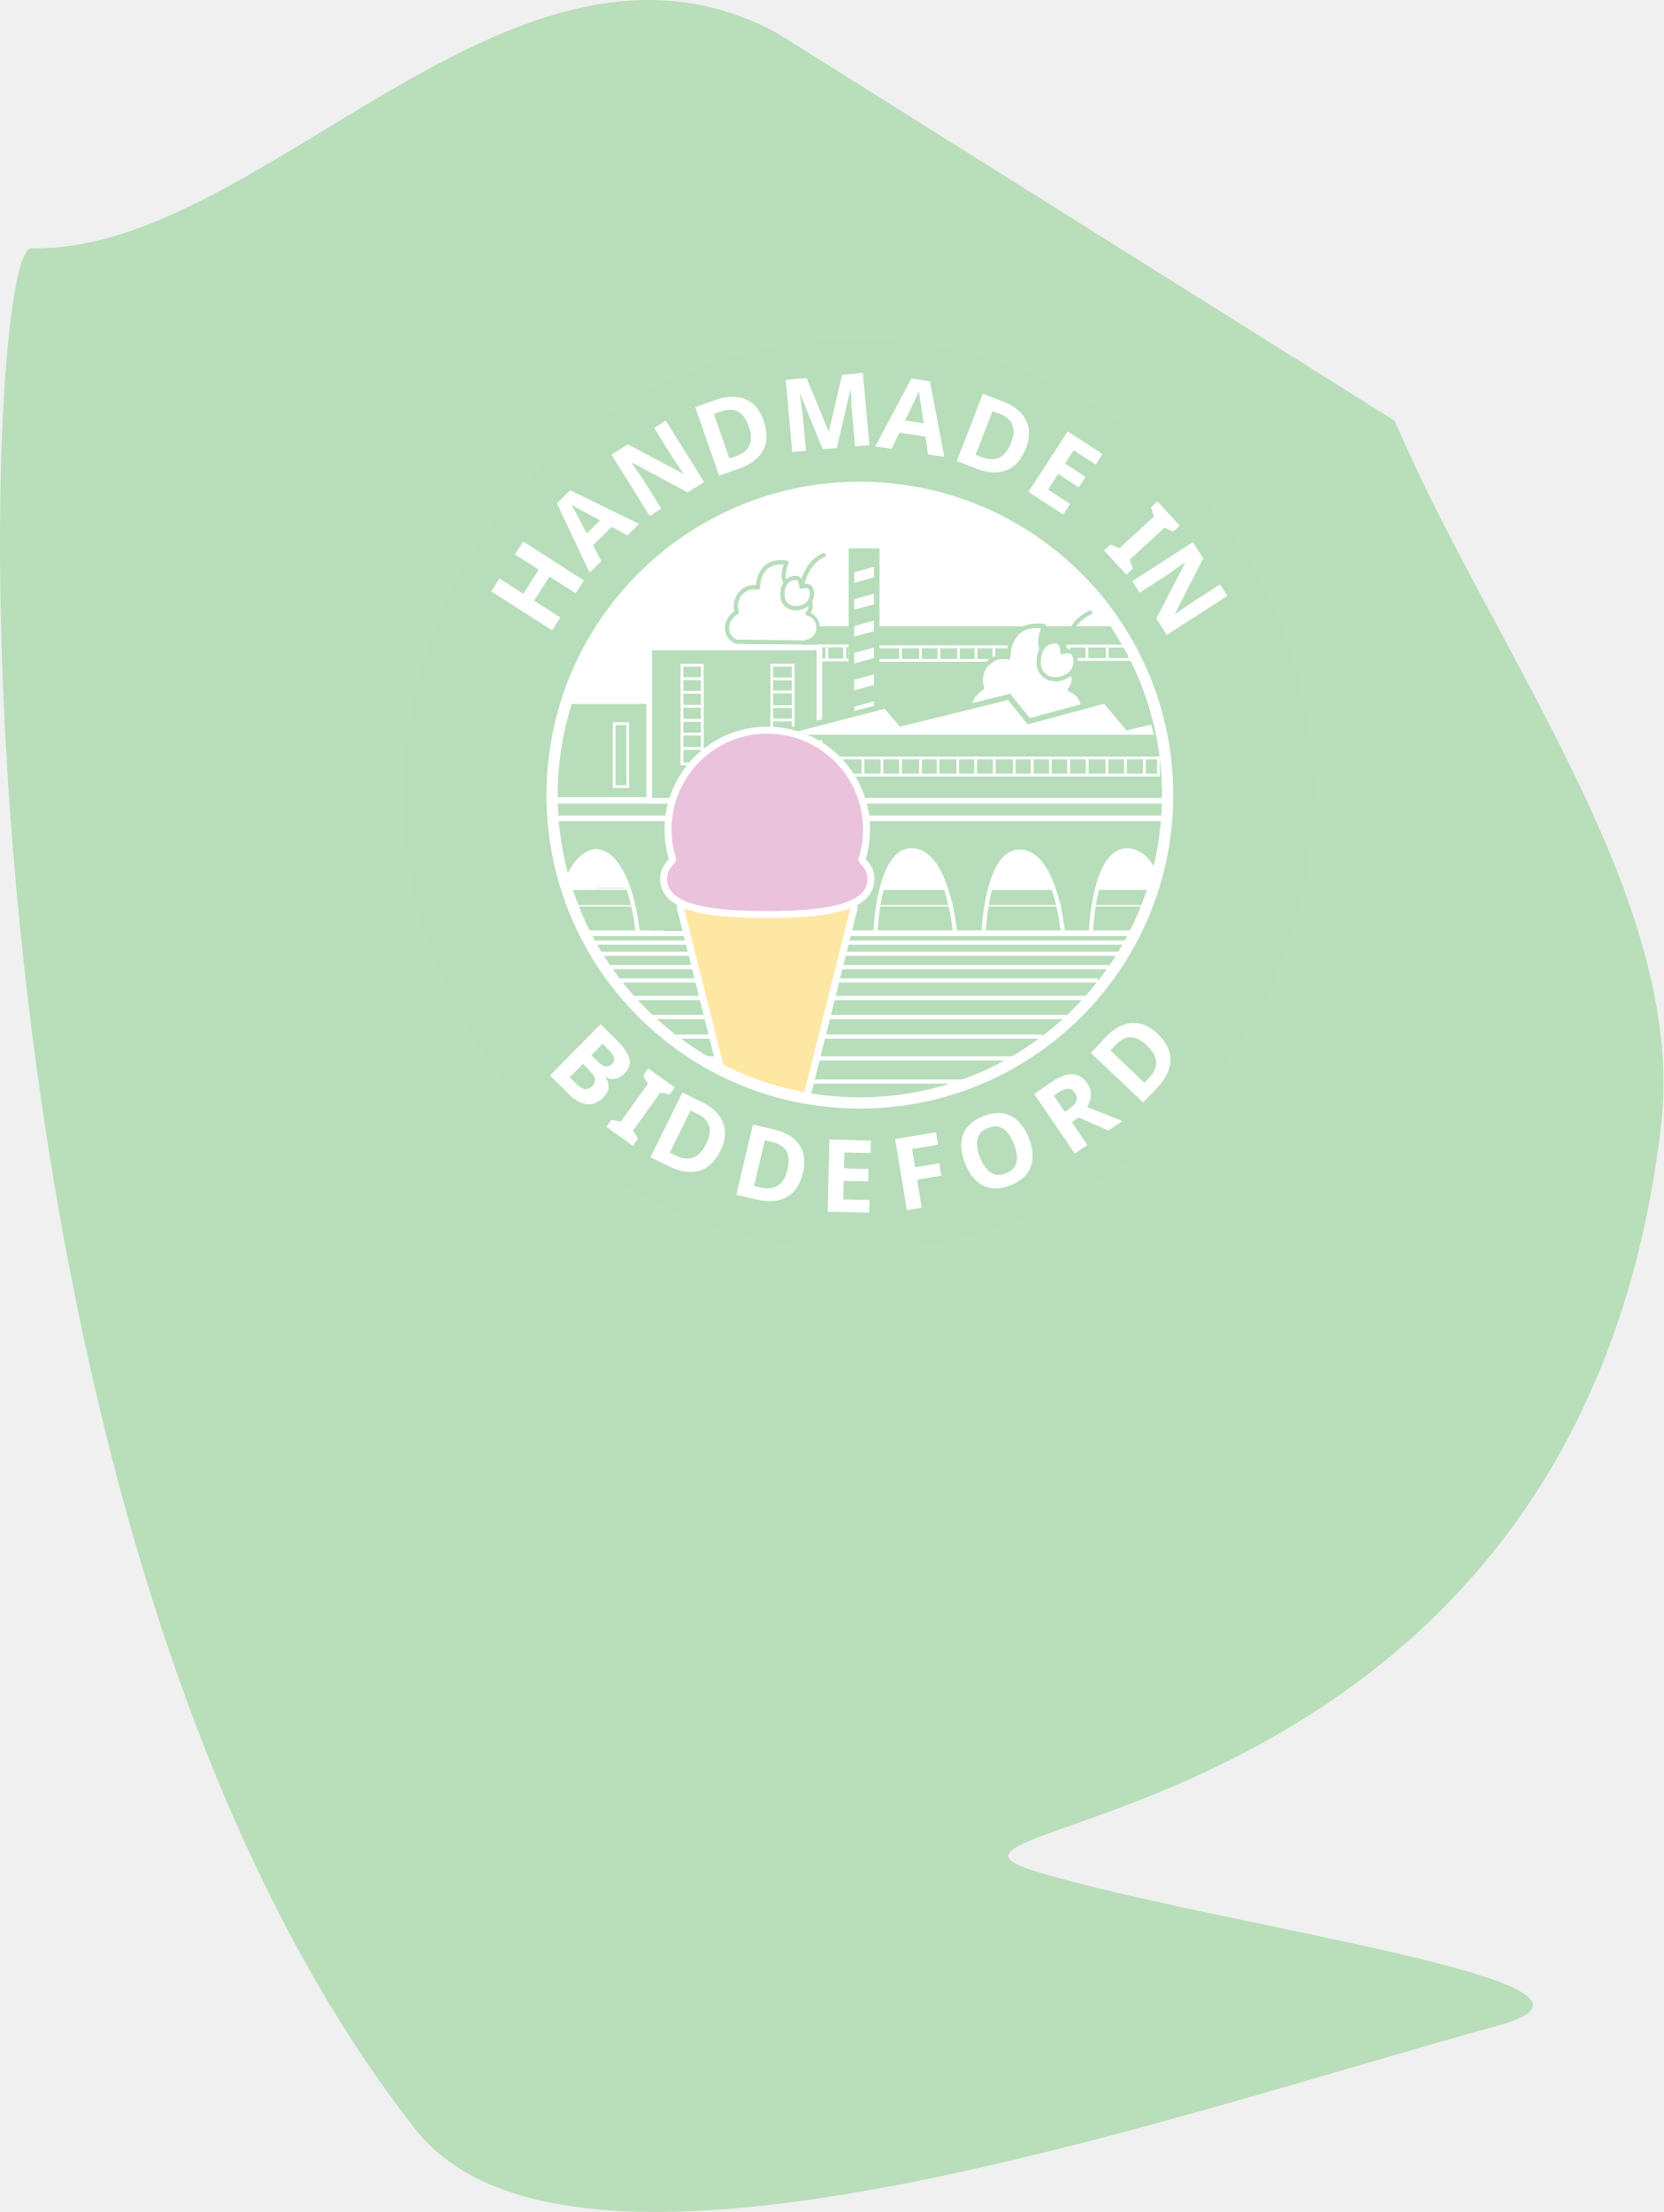
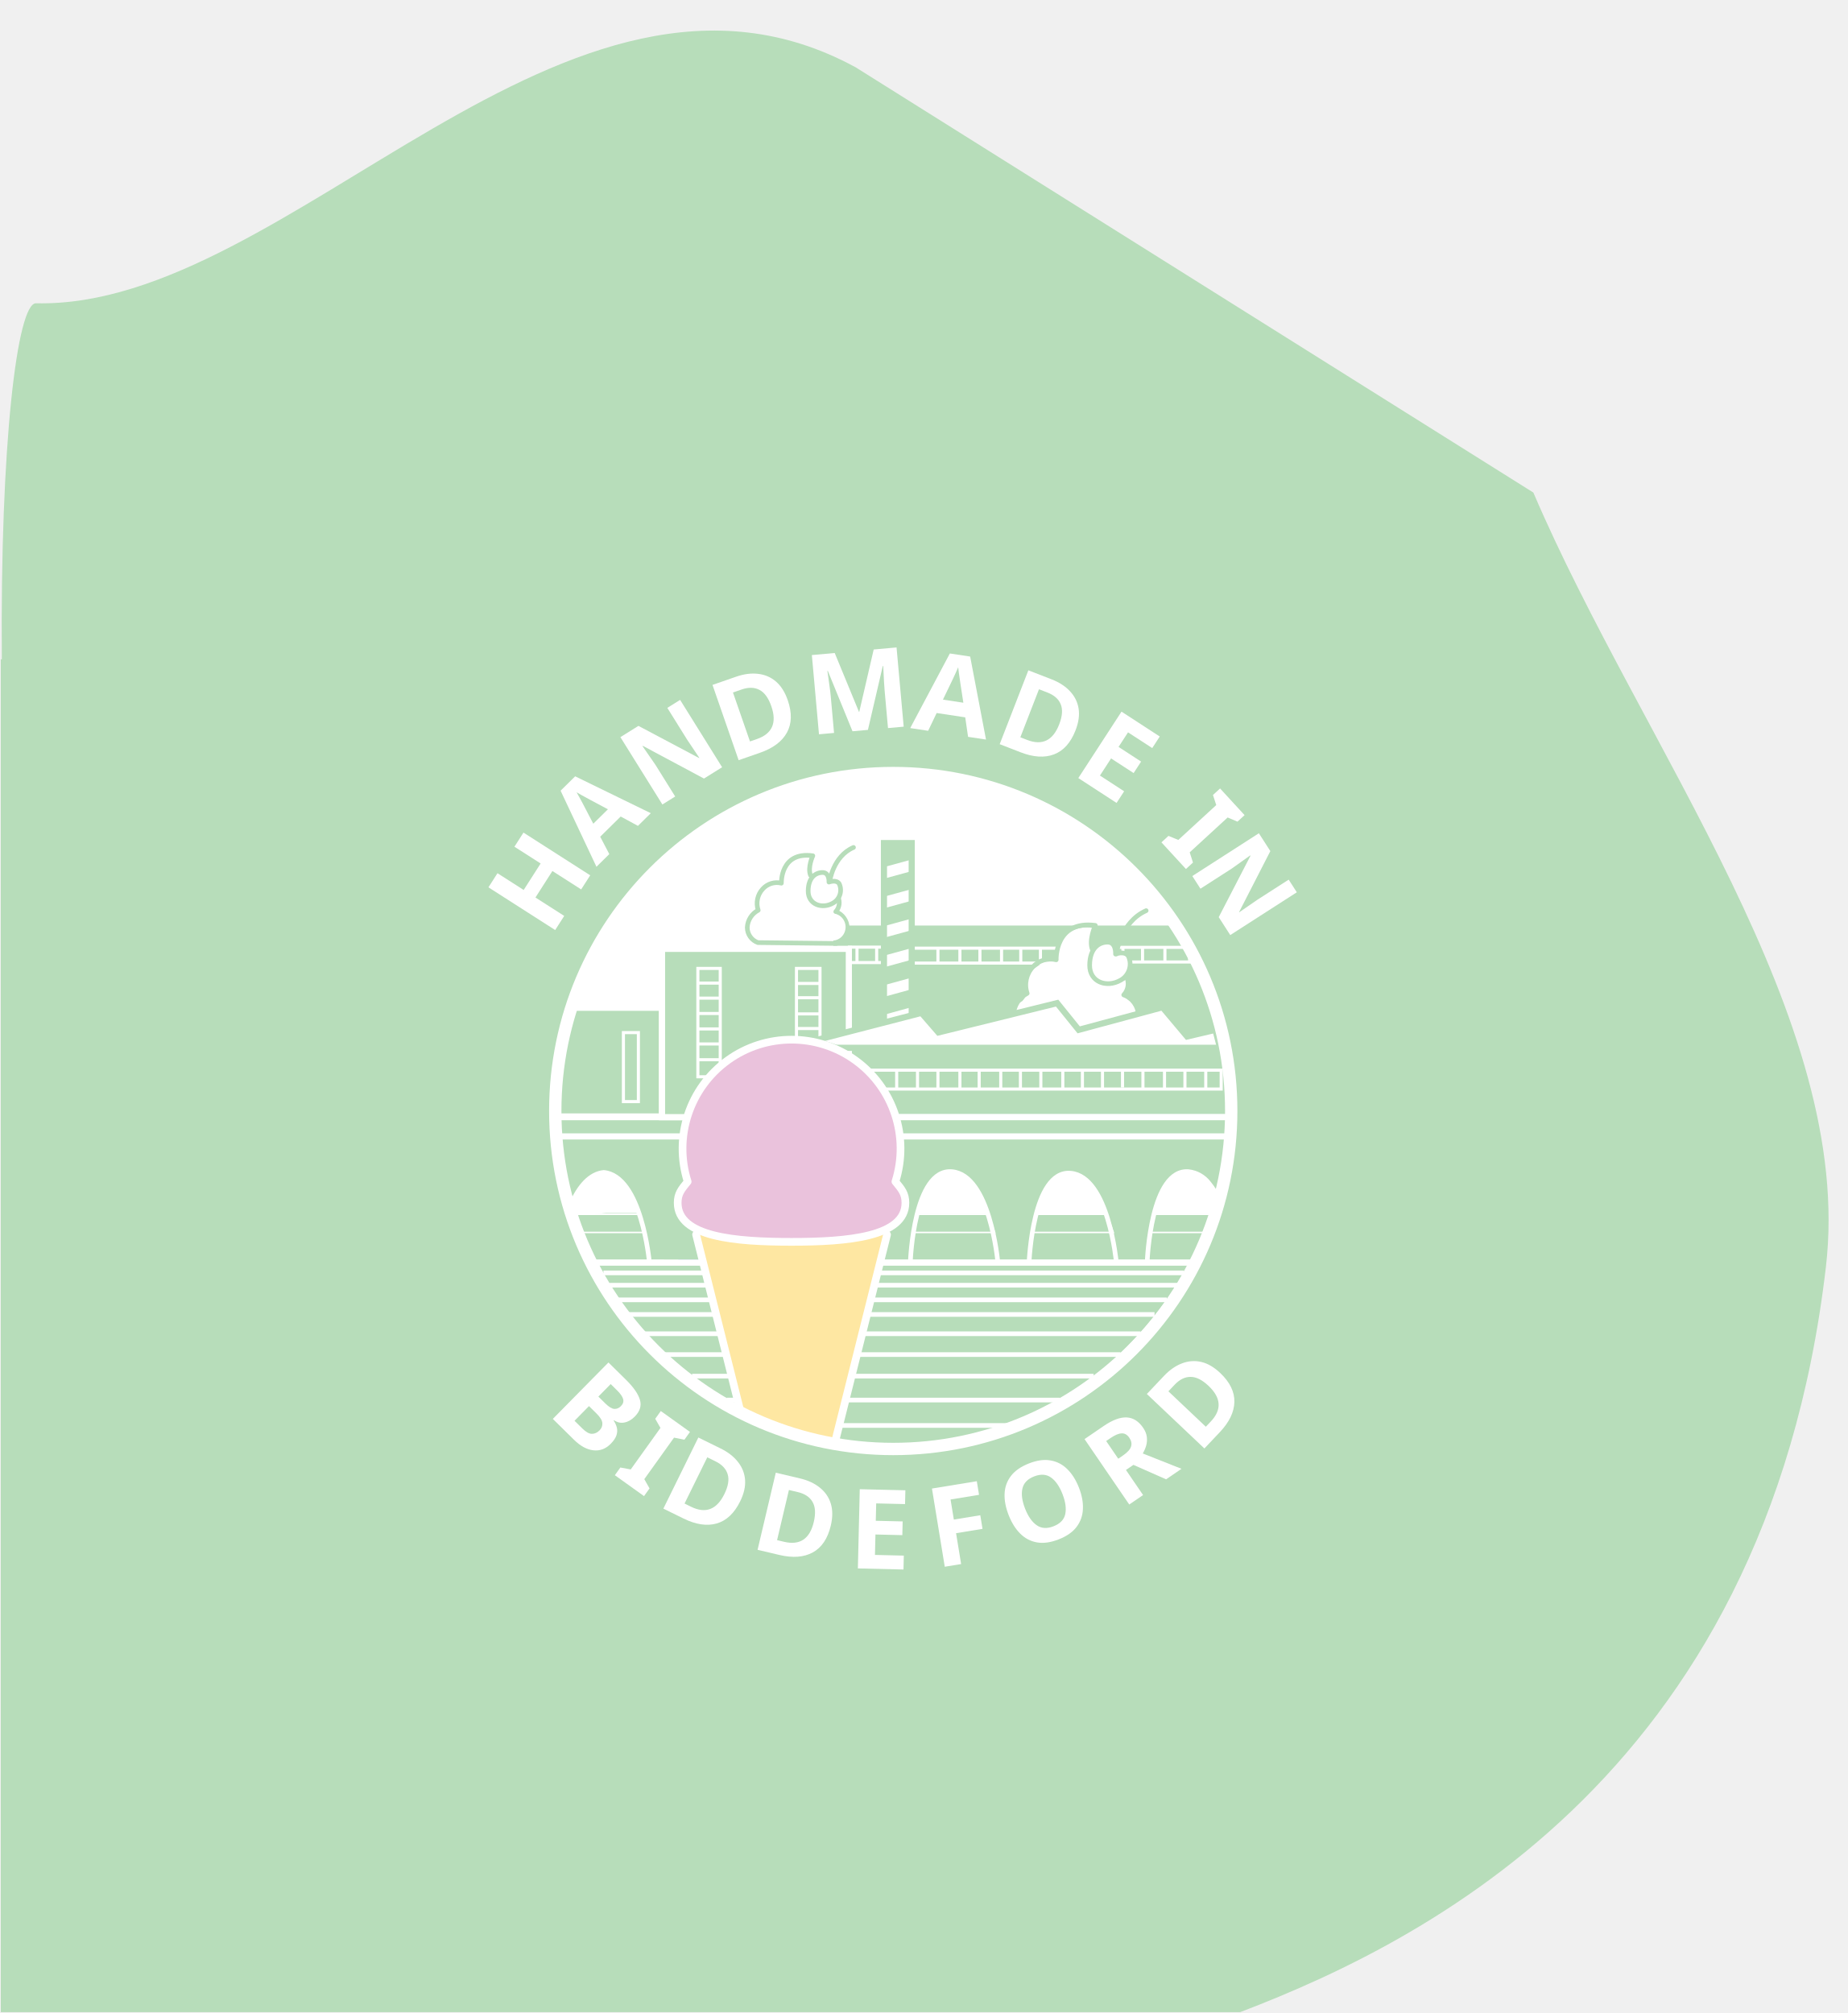
- <svg xmlns="http://www.w3.org/2000/svg" id="Layer_1" data-name="Layer 1" viewBox="0 0 318.49 423.41">
+ <svg xmlns="http://www.w3.org/2000/svg" id="Layer_1" data-name="Layer 1" viewBox="0 0 322.11 350.94">
  <defs>
-     <style>.cls-1,.cls-12,.cls-14,.cls-15,.cls-16,.cls-17,.cls-19,.cls-23{fill:none;}.cls-2{fill:#b8deba;}.cls-13,.cls-20,.cls-24,.cls-26,.cls-3{fill:#fff;}.cls-4{fill:#7f8081;}.cls-10,.cls-11,.cls-5,.cls-8,.cls-9{fill:#b7ddba;}.cls-6{fill:#6a92c7;}.cls-7{fill:#485ea4;}.cls-18,.cls-7{stroke:#010101;}.cls-10,.cls-11,.cls-12,.cls-13,.cls-14,.cls-15,.cls-16,.cls-19,.cls-20,.cls-23,.cls-7,.cls-8,.cls-9{stroke-miterlimit:10;}.cls-7,.cls-8{stroke-width:0.27px;}.cls-10,.cls-11,.cls-12,.cls-13,.cls-16,.cls-22,.cls-23,.cls-25,.cls-8,.cls-9{stroke:#fff;}.cls-18,.cls-19,.cls-20,.cls-9{stroke-width:1.07px;}.cls-10,.cls-12,.cls-13,.cls-14{stroke-width:0.54px;}.cls-11{stroke-width:1.08px;}.cls-14,.cls-15{stroke:#231f20;}.cls-15,.cls-16,.cls-17,.cls-24{stroke-width:0.81px;}.cls-17,.cls-19,.cls-20,.cls-24{stroke:#b7ddba;}.cls-17,.cls-18,.cls-22,.cls-24,.cls-25{stroke-linecap:round;stroke-linejoin:round;}.cls-18{fill:#f26342;}.cls-21{clip-path:url(#clip-path);}.cls-22{fill:#fee7a2;}.cls-22,.cls-25{stroke-width:1.34px;}.cls-23{stroke-width:2.15px;}.cls-25{fill:#eac2dc;}.cls-26{font-size:19.35px;font-family:Averta-Semibold, Averta;font-weight:700;}</style>
+     <style>.cls-1,.cls-12,.cls-14,.cls-15,.cls-16,.cls-17,.cls-19,.cls-23{fill:none;}.cls-2{clip-path:url(#clip-path);}.cls-10,.cls-11,.cls-3,.cls-8,.cls-9{fill:#b7ddba;}.cls-13,.cls-20,.cls-24,.cls-26,.cls-4{fill:#fff;}.cls-5{fill:#7f8081;}.cls-6{fill:#6a92c7;}.cls-7{fill:#485ea4;}.cls-18,.cls-7{stroke:#010101;}.cls-10,.cls-11,.cls-12,.cls-13,.cls-14,.cls-15,.cls-16,.cls-19,.cls-20,.cls-23,.cls-7,.cls-8,.cls-9{stroke-miterlimit:10;}.cls-7,.cls-8{stroke-width:0.27px;}.cls-10,.cls-11,.cls-12,.cls-13,.cls-16,.cls-22,.cls-23,.cls-25,.cls-8,.cls-9{stroke:#fff;}.cls-18,.cls-19,.cls-20,.cls-9{stroke-width:1.07px;}.cls-10,.cls-12,.cls-13,.cls-14{stroke-width:0.54px;}.cls-11{stroke-width:1.08px;}.cls-14,.cls-15{stroke:#231f20;}.cls-15,.cls-16,.cls-17,.cls-24{stroke-width:0.81px;}.cls-17,.cls-19,.cls-20,.cls-24{stroke:#b7ddba;}.cls-17,.cls-18,.cls-22,.cls-24,.cls-25{stroke-linecap:round;stroke-linejoin:round;}.cls-18{fill:#f26342;}.cls-21{clip-path:url(#clip-path-2);}.cls-22{fill:#fee7a2;}.cls-22,.cls-25{stroke-width:1.34px;}.cls-23{stroke-width:2.15px;}.cls-25{fill:#eac2dc;}.cls-26{font-size:19.35px;font-family:Averta-Semibold, Averta;font-weight:700;}</style>
    <clipPath id="clip-path">
-       <circle class="cls-1" cx="164.62" cy="152.2" r="58.92" />
+       <rect class="cls-1" x="0.14" y="0.15" width="321.84" height="350.64" />
+     </clipPath>
+     <clipPath id="clip-path-2">
+       <circle class="cls-1" cx="155.72" cy="193.69" r="58.92" />
    </clipPath>
  </defs>
-   <path class="cls-2" d="M267,80.54c19,44.41,56.06,91.77,51,135-16.23,139-155,132.28-119,142.9s117.79,21,88.08,29.2c-65.61,18.09-177.81,57.83-207.55,19.93C-12.34,290.54-4.24,47.29,6,47.53c44.3,1,92.5-68.54,142.88-41.13" />
-   <path class="cls-3" d="M140.23,122.91a9.41,9.41,0,0,1-1-1.71,4.36,4.36,0,0,1,.2-1.18c.46-1.4,1.49-2.14,1.72-3.59A4.58,4.58,0,0,1,142,114c.87-1,2.87-.43,3.37-1.61a3,3,0,0,0,.15-.72,4,4,0,0,1,4.16-3.27.71.71,0,0,1,.47.16c.09.08-.07.24,0,.37a7.83,7.83,0,0,1-.16,3.22,3.89,3.89,0,0,0,1,3.18,3.48,3.48,0,0,0,3.19.59c.41-.09.94-.15,1.14.21s-.06.75,0,1.11-.48.46-.32.62c.68.7,1.83,1.58,1.81,2.56a3,3,0,0,1-1.38,2.45c-.77.46-1.14,1-2,1-3,.07-6.57-.32-9.57-.25C142.24,123.64,141.21,124,140.23,122.91Z" />
-   <rect class="cls-4" x="106.31" y="160.53" width="121.73" height="9.41" />
-   <rect class="cls-5" x="105.63" y="156.63" width="118.98" height="21.97" />
-   <polygon class="cls-6" points="138.88 178.99 127.06 178.99 127.74 172.8 138.88 172.8 138.88 178.99" />
-   <polygon class="cls-7" points="138.65 173.37 127.67 173.37 127.67 170.21 137.71 170.21 138.65 173.37" />
-   <path class="cls-3" d="M210.14,170.17a8.25,8.25,0,0,1,1-3.45,6.84,6.84,0,0,1,3.17-3.48,4.24,4.24,0,0,1,4.39.75,19.14,19.14,0,0,0,1.78,1.82,1.3,1.3,0,0,1,.41.36,1,1,0,0,1,.09.57,6.2,6.2,0,0,1-.88,3.42Z" />
-   <path class="cls-3" d="M189.47,170.21a8.13,8.13,0,0,1,1.66-4.43,5.78,5.78,0,0,1,3.51-2.8,4.28,4.28,0,0,1,2.94.7,9.51,9.51,0,0,1,2.21,2.13,7,7,0,0,1,.7,1c.57,1.06.67,2.33,1.26,3.39Z" />
-   <path class="cls-3" d="M168.78,170.12a8.2,8.2,0,0,1,1.65-4.43,5.83,5.83,0,0,1,3.52-2.8,4.28,4.28,0,0,1,2.94.7,9.35,9.35,0,0,1,2.21,2.14,6.34,6.34,0,0,1,.69,1c.58,1.06.68,2.33,1.27,3.39Z" />
-   <polygon class="cls-5" points="203.65 178.99 188.33 178.99 188.74 172.8 202.51 172.8 203.65 178.99" />
-   <polygon class="cls-8" points="202.98 173.37 188.74 173.37 189.62 170.21 201.84 170.21 202.98 173.37" />
-   <polygon class="cls-8" points="182.29 173.37 168.05 173.37 168.93 170.21 181.15 170.21 182.29 173.37" />
-   <polygon class="cls-5" points="224.28 178.99 208.96 178.99 209.36 172.8 223.13 172.8 224.28 178.99" />
-   <polygon class="cls-8" points="223.6 173.37 209.36 173.37 210.24 170.21 222.47 170.21 223.6 173.37" />
-   <rect class="cls-5" x="109.8" y="172.8" width="11.81" height="6.19" />
-   <path class="cls-3" d="M108.52,168.26a6.21,6.21,0,0,1,1-1.91,8.88,8.88,0,0,1,3.17-2.84,5.23,5.23,0,0,1,2-.38,2.75,2.75,0,0,1,1.36.28,6.17,6.17,0,0,1,1.31,1.34c.32.35.71.64,1,1a5.71,5.71,0,0,1,.58,1c.5,1.07.94,2.17,1.45,3.24h-5.78C112.89,170,107.76,171.35,108.52,168.26Z" />
-   <rect class="cls-3" x="108.55" y="92.01" width="112.33" height="41.74" />
-   <rect class="cls-9" x="153.64" y="119.33" width="69.69" height="33.95" />
-   <rect class="cls-9" x="105.23" y="134.2" width="19.08" height="18.95" />
-   <polygon class="cls-8" points="121.38 173.37 109.26 173.37 109.26 170.21 120.35 170.21 121.38 173.37" />
-   <rect class="cls-9" x="105.63" y="153.28" width="118.11" height="3.36" />
-   <rect class="cls-10" x="167.81" y="123.81" width="25.62" height="2.6" />
-   <rect class="cls-10" x="199.14" y="123.67" width="17.15" height="2.55" />
-   <rect class="cls-10" x="156.98" y="123.63" width="5.76" height="2.69" />
-   <path class="cls-11" d="M111.77,178.63H217.11A73.48,73.48,0,0,1,198.74,200c-16.36,12.91-48.29,19.16-74.6-3.77C118.39,191.21,117.71,186.94,111.77,178.63Z" />
-   <path class="cls-3" d="M186.76,139.08c-.93-.24-.6-1.1-.81-2s-.87-1.82-.31-2.69a3.44,3.44,0,0,1,.79-.94c.22-.15.47-.25.68-.4a2.94,2.94,0,0,0,.81-2.52,3.64,3.64,0,0,1,.58-2.63,10.55,10.55,0,0,1,1.21-.86,3.75,3.75,0,0,1,2-.81,1.59,1.59,0,0,0,1.25-.62,3,3,0,0,0,.24-1.3,4.39,4.39,0,0,1,2.18-3.29,6,6,0,0,1,4.16-.7c.15,1.85-.38,3.72-.31,5.76,0,1.21-.33,2.58.5,3.46a3.47,3.47,0,0,0,3.08.66,16,16,0,0,0,2.68-1c-.28,1.19-.71,3.59.48,3.82,1,.19.68.4.79.67a4.62,4.62,0,0,1,.39,1.41c.09,1.42,0,3.16-1.23,3.86a3.65,3.65,0,0,1-1.57.36,85.18,85.18,0,0,1-9.32.21c-1.53,0-3.06-.15-4.6-.27A23.37,23.37,0,0,1,186.76,139.08Z" />
-   <rect class="cls-10" x="117.58" y="138.53" width="2.61" height="12.03" />
-   <rect class="cls-9" x="124.31" y="123.93" width="32.57" height="29.34" />
-   <rect class="cls-10" x="130.56" y="127.34" width="3.9" height="18.89" />
-   <rect class="cls-10" x="147.76" y="127.34" width="4.1" height="13.24" />
-   <line class="cls-12" x1="130.36" y1="129.9" x2="134.66" y2="129.9" />
-   <line class="cls-12" x1="130.49" y1="132.52" x2="134.45" y2="132.52" />
-   <line class="cls-12" x1="130.49" y1="135.2" x2="134.45" y2="135.2" />
-   <line class="cls-12" x1="130.42" y1="137.89" x2="134.39" y2="137.89" />
-   <line class="cls-12" x1="130.49" y1="140.51" x2="134.52" y2="140.51" />
-   <line class="cls-12" x1="130.56" y1="143.27" x2="134.32" y2="143.27" />
-   <line class="cls-13" x1="147.82" y1="129.96" x2="151.79" y2="129.96" />
-   <line class="cls-13" x1="147.62" y1="132.45" x2="151.92" y2="132.45" />
-   <line class="cls-13" x1="147.69" y1="135.27" x2="151.99" y2="135.27" />
-   <line class="cls-13" x1="147.69" y1="137.82" x2="151.92" y2="137.82" />
-   <line class="cls-12" x1="158.3" y1="123.85" x2="158.3" y2="126.34" />
-   <line class="cls-12" x1="161.73" y1="123.72" x2="161.73" y2="126.4" />
-   <line class="cls-12" x1="172.41" y1="123.85" x2="172.41" y2="126.47" />
-   <line class="cls-12" x1="176.24" y1="123.92" x2="176.24" y2="126.34" />
-   <line class="cls-13" x1="179.74" y1="123.85" x2="179.74" y2="126.4" />
-   <line class="cls-12" x1="183.5" y1="123.85" x2="183.5" y2="126.34" />
-   <line class="cls-12" x1="186.86" y1="123.85" x2="186.86" y2="126.4" />
-   <line class="cls-12" x1="190.28" y1="123.85" x2="190.28" y2="126.34" />
-   <line class="cls-12" x1="204.66" y1="123.85" x2="204.66" y2="126.13" />
-   <line class="cls-12" x1="208.09" y1="123.85" x2="208.09" y2="126.34" />
-   <line class="cls-12" x1="211.98" y1="123.85" x2="211.98" y2="126.34" />
-   <line class="cls-14" x1="150.91" y1="145.01" x2="150.91" y2="148.3" />
-   <line class="cls-14" x1="154.41" y1="145.08" x2="154.41" y2="148.3" />
-   <line class="cls-14" x1="158.37" y1="145.01" x2="158.37" y2="148.3" />
-   <line class="cls-14" x1="161.73" y1="145.08" x2="161.73" y2="148.3" />
-   <polygon class="cls-5" points="221.79 145.08 221.79 148.37 219.1 148.37 219.1 148.24 219.1 145.08 221.79 145.08" />
-   <polygon class="cls-5" points="219.1 148.24 219.1 148.37 215.48 148.37 215.48 148.17 215.48 145.08 219.1 145.08 219.1 148.24" />
-   <polygon class="cls-5" points="215.48 148.17 215.48 148.37 211.92 148.37 211.92 145.15 211.92 145.08 215.48 145.08 215.48 148.17" />
-   <polygon class="cls-5" points="211.92 145.15 211.92 148.37 208.15 148.37 208.15 148.17 208.15 145.08 211.92 145.08 211.92 145.15" />
-   <polygon class="cls-5" points="208.15 148.17 208.15 148.37 204.59 148.37 204.59 148.1 204.59 145.08 208.15 145.08 208.15 148.17" />
-   <polygon class="cls-5" points="204.59 148.1 204.59 148.37 201.1 148.37 201.1 148.24 201.1 145.08 204.59 145.08 204.59 148.1" />
-   <polygon class="cls-5" points="201.1 148.24 201.1 148.37 197.61 148.37 197.61 145.08 201.1 145.08 201.1 148.24" />
-   <polygon class="cls-5" points="197.61 145.08 197.61 148.37 194.18 148.37 194.18 148.3 194.18 145.08 197.61 145.08" />
-   <polygon class="cls-5" points="194.18 148.3 194.18 148.37 190.35 148.37 190.35 148.24 190.35 145.08 194.18 145.08 194.18 148.3" />
-   <polygon class="cls-5" points="190.35 148.24 190.35 148.37 186.79 148.37 186.79 148.3 186.79 145.08 190.35 145.08 190.35 148.24" />
-   <polygon class="cls-5" points="186.79 148.3 186.79 148.37 183.36 148.37 183.36 145.08 186.79 145.08 186.79 148.3" />
-   <polygon class="cls-5" points="183.36 145.08 183.36 148.37 179.6 148.37 179.6 148.3 179.6 145.08 183.36 145.08" />
-   <polygon class="cls-5" points="179.6 148.3 179.6 148.37 176.24 148.37 176.24 148.24 176.24 145.08 179.6 145.08 179.6 148.3" />
-   <polygon class="cls-5" points="176.24 148.24 176.24 148.37 172.41 148.37 172.41 148.24 172.41 145.08 176.24 145.08 176.24 148.24" />
-   <polygon class="cls-5" points="172.41 148.24 172.41 148.37 168.85 148.37 168.85 148.24 168.85 145.08 172.41 145.08 172.41 148.24" />
-   <polygon class="cls-5" points="168.85 148.24 168.85 148.37 165.22 148.37 165.22 145.08 168.85 145.08 168.85 148.24" />
-   <rect class="cls-5" x="147.35" y="145.08" width="17.87" height="3.29" />
-   <polygon class="cls-12" points="219.1 145.08 221.79 145.08 221.79 148.37 219.1 148.37 215.48 148.37 211.92 148.37 208.15 148.37 204.59 148.37 201.1 148.37 197.61 148.37 194.18 148.37 190.35 148.37 186.79 148.37 183.36 148.37 179.6 148.37 176.24 148.37 172.41 148.37 168.85 148.37 165.22 148.37 147.35 148.37 147.35 145.08 165.22 145.08 168.85 145.08 172.41 145.08 176.24 145.08 179.6 145.08 183.36 145.08 186.79 145.08 190.35 145.08 194.18 145.08 197.61 145.08 201.1 145.08 204.59 145.08 208.15 145.08 211.92 145.08 215.48 145.08 219.1 145.08" />
-   <polyline class="cls-12" points="165.22 145.01 165.22 145.08 165.22 148.37 165.22 148.44" />
-   <polyline class="cls-12" points="168.85 145.01 168.85 145.08 168.85 148.24" />
-   <line class="cls-12" x1="172.41" y1="145.08" x2="172.41" y2="148.24" />
-   <polyline class="cls-12" points="176.24 145.01 176.24 145.08 176.24 148.24" />
-   <line class="cls-12" x1="179.6" y1="145.08" x2="179.6" y2="148.3" />
-   <line class="cls-12" x1="183.36" y1="145.08" x2="183.36" y2="148.37" />
-   <line class="cls-12" x1="186.79" y1="145.08" x2="186.79" y2="148.3" />
-   <polyline class="cls-12" points="190.35 145.01 190.35 145.08 190.35 148.24" />
-   <line class="cls-12" x1="194.18" y1="145.08" x2="194.18" y2="148.3" />
-   <line class="cls-12" x1="197.61" y1="145.08" x2="197.61" y2="148.37" />
-   <polyline class="cls-12" points="201.1 145.01 201.1 145.08 201.1 148.24" />
-   <line class="cls-12" x1="204.59" y1="145.08" x2="204.59" y2="148.1" />
-   <line class="cls-12" x1="208.15" y1="145.08" x2="208.15" y2="148.17" />
-   <polyline class="cls-12" points="211.92 145.15 211.92 148.37 211.92 148.5" />
-   <polyline class="cls-12" points="215.48 144.94 215.48 145.08 215.48 148.17" />
-   <line class="cls-12" x1="219.1" y1="145.08" x2="219.1" y2="148.24" />
-   <path class="cls-15" d="M146.92,178.23s.59-16.13,7.22-15.59,8,15.59,8,15.59" />
-   <line class="cls-16" x1="114.1" y1="180.42" x2="215.27" y2="180.42" />
-   <line class="cls-16" x1="115.17" y1="182.57" x2="214.47" y2="182.57" />
-   <line class="cls-16" x1="116.65" y1="185.12" x2="212.32" y2="185.12" />
-   <line class="cls-16" x1="118.4" y1="187.67" x2="210.17" y2="187.67" />
-   <line class="cls-16" x1="207.75" y1="191.03" x2="120.68" y2="191.03" />
-   <line class="cls-16" x1="204.26" y1="194.66" x2="124.58" y2="194.66" />
-   <line class="cls-16" x1="199.55" y1="198.42" x2="129.55" y2="198.42" />
-   <line class="cls-16" x1="193.64" y1="202.59" x2="135.6" y2="202.59" />
-   <line class="cls-16" x1="184.64" y1="207.02" x2="141.64" y2="207.02" />
-   <line class="cls-14" x1="201.17" y1="123.85" x2="201.17" y2="126.13" />
-   <path class="cls-17" d="M153.53,112.25s.56-4.43,4.17-6" />
-   <path class="cls-5" d="M164.25,239.23a87.13,87.13,0,1,1,34-6.87A86.87,86.87,0,0,1,164.25,239.23Zm0-146.32a58.9,58.9,0,1,0,41.66,17.25A58.58,58.58,0,0,0,164.25,92.91Z" />
-   <line class="cls-18" x1="187.94" y1="140.3" x2="204.97" y2="140.49" />
-   <path class="cls-16" d="M188.3,178.64s.59-16.14,7.22-15.6,8,15.6,8,15.6" />
-   <path class="cls-16" d="M114.1,162.9c6.63.54,8,15.6,8,15.6" />
-   <path class="cls-16" d="M208.86,178.37s.59-16.14,7.22-15.6" />
-   <path class="cls-16" d="M167.61,178.37s.59-16.14,7.22-15.6,8,15.6,8,15.6" />
-   <polyline class="cls-16" points="216.22 178.67 182.86 178.67 167.61 178.67 112.35 178.67" />
-   <path class="cls-16" d="M114.2,162.9c-2.49.21-4.35,2.54-5.57,5.27" />
-   <path class="cls-16" d="M216.08,162.77a5.26,5.26,0,0,1,3.56,2,12.82,12.82,0,0,1,1.8,2.93" />
-   <rect class="cls-5" x="163.01" y="105.44" width="4.84" height="35.07" />
-   <rect class="cls-3" x="162.87" y="119.36" width="5.04" height="1.95" transform="translate(-25.95 48.07) rotate(-15.35)" />
-   <rect class="cls-3" x="162.87" y="124.51" width="5.04" height="1.95" transform="translate(-27.31 48.25) rotate(-15.35)" />
-   <rect class="cls-3" x="162.87" y="129.66" width="5.04" height="1.95" transform="translate(-28.68 48.43) rotate(-15.35)" />
-   <rect class="cls-3" x="162.87" y="114.22" width="5.04" height="1.95" transform="translate(-24.59 47.88) rotate(-15.35)" />
-   <rect class="cls-3" x="162.87" y="109.07" width="5.04" height="1.95" transform="translate(-23.23 47.7) rotate(-15.35)" />
-   <rect class="cls-3" x="162.87" y="134.81" width="5.04" height="1.95" transform="translate(-30.04 48.62) rotate(-15.35)" />
-   <path class="cls-17" d="M150.2,111.11c-.55-1.36.4-3.41.4-3.41-5.7-.79-5.47,4.78-5.47,4.78a3.33,3.33,0,0,0-3.26,1,3.71,3.71,0,0,0-.79,3.72,3.61,3.61,0,0,0-1.91,3,2.81,2.81,0,0,0,1.86,2.64l13.66.15a2.89,2.89,0,0,0,1.91-2.72,3.09,3.09,0,0,0-2-2.82,2.31,2.31,0,0,0,.38-2.58" />
-   <path class="cls-3" d="M205.61,125.21a3.23,3.23,0,0,1-1.37,4.21c-2.34,1.33-5.41.33-5.38-2.65s1.67-4,3.16-4,1.36,2.07,1.36,2.07l.14,0C203.93,124.67,205.1,124.4,205.61,125.21Z" />
-   <path class="cls-17" d="M187.94,138.69a3.5,3.5,0,0,1-2.32-3.29,4.51,4.51,0,0,1,2.39-3.71,4.63,4.63,0,0,1,1-4.63,4.16,4.16,0,0,1,4.06-1.23s-.28-6.93,6.82-6c0,0-1.18,2.56-.5,4.26" />
-   <path class="cls-17" d="M205,138.88a3.62,3.62,0,0,0,2.38-3.4A3.87,3.87,0,0,0,204.8,132a2.87,2.87,0,0,0,.48-3.21" />
-   <path class="cls-17" d="M203.38,124.84s.13-2.06-1.36-2.07-3.13,1-3.16,4,3,4,5.38,2.65a3.23,3.23,0,0,0,1.37-4.21c-.51-.81-1.68-.54-2.09-.42Z" />
-   <path class="cls-17" d="M203.52,124.79s.69-5.52,5.19-7.52" />
-   <rect class="cls-5" x="124.67" y="166.87" width="10.93" height="11.2" />
-   <rect class="cls-19" x="163.01" y="105.49" width="4.84" height="35.07" />
-   <polygon class="cls-20" points="211.56 134.11 215.86 139.21 220.78 138.05 221.59 141.18 154.68 141.18 150.82 139.93 169.55 135.09 172.5 138.5 193.19 133.39 196.96 138.05 211.56 134.11" />
-   <circle class="cls-1" cx="164.62" cy="152.2" r="58.92" />
+   <g class="cls-2">
+     <path class="cls-3" d="M267.31,85.87,149.16,11.73C98.78-15.68,50.58,53.91,6.28,52.87,3,52.79,0,77.48.32,114.94H-3.33V356.27H78v-4.33H213.14c32.5-12,94.64-40.88,105.17-131.06C323.36,177.64,286.32,130.28,267.31,85.87Z" />
+   </g>
+   <path class="cls-4" d="M131.33,164.4a8.88,8.88,0,0,1-1-1.71,4.36,4.36,0,0,1,.2-1.18c.45-1.4,1.49-2.14,1.71-3.59a4.66,4.66,0,0,1,.86-2.43c.87-.94,2.86-.42,3.37-1.6a3,3,0,0,0,.15-.72,4,4,0,0,1,4.16-3.27.72.72,0,0,1,.47.16c.09.08-.07.24,0,.36a7.7,7.7,0,0,1-.17,3.23,3.92,3.92,0,0,0,.95,3.18,3.51,3.51,0,0,0,3.2.59c.41-.09.94-.15,1.14.21s-.07.75,0,1.11-.47.46-.31.62c.68.7,1.83,1.58,1.8,2.56a2.93,2.93,0,0,1-1.37,2.44c-.77.46-1.14,1-2,1-3,.07-6.57-.32-9.57-.25C133.34,165.13,132.31,165.52,131.33,164.4Z" />
+   <rect class="cls-5" x="97.4" y="202.02" width="121.73" height="9.41" />
+   <rect class="cls-3" x="96.73" y="198.12" width="118.98" height="21.97" />
+   <polygon class="cls-6" points="129.97 220.48 118.16 220.48 118.83 214.29 129.97 214.29 129.97 220.48" />
+   <polygon class="cls-7" points="129.74 214.86 118.77 214.86 118.77 211.69 128.81 211.69 129.74 214.86" />
+   <path class="cls-4" d="M201.23,211.66a8.41,8.41,0,0,1,1-3.45,6.8,6.8,0,0,1,3.17-3.48,4.2,4.2,0,0,1,4.38.75,20.53,20.53,0,0,0,1.79,1.82,1.19,1.19,0,0,1,.41.36,1,1,0,0,1,.09.57,6.2,6.2,0,0,1-.88,3.42Z" />
+   <path class="cls-4" d="M180.57,211.7a8.2,8.2,0,0,1,1.65-4.43,5.83,5.83,0,0,1,3.52-2.8,4.28,4.28,0,0,1,2.94.7,9.31,9.31,0,0,1,2.21,2.13,6.93,6.93,0,0,1,.69,1c.58,1.06.68,2.33,1.27,3.38Z" />
+   <path class="cls-4" d="M159.88,211.61a8.12,8.12,0,0,1,1.65-4.43,5.8,5.8,0,0,1,3.52-2.8,4.29,4.29,0,0,1,2.94.7,9.71,9.71,0,0,1,2.21,2.13,6.93,6.93,0,0,1,.69,1c.58,1.06.68,2.33,1.26,3.38Z" />
+   <polygon class="cls-3" points="194.75 220.48 179.43 220.48 179.84 214.29 193.61 214.29 194.75 220.48" />
+   <polygon class="cls-8" points="194.08 214.86 179.84 214.86 180.72 211.69 192.94 211.69 194.08 214.86" />
+   <polygon class="cls-8" points="173.39 214.86 159.14 214.86 160.02 211.69 172.25 211.69 173.39 214.86" />
+   <polygon class="cls-3" points="215.37 220.48 200.06 220.48 200.46 214.29 214.23 214.29 215.37 220.48" />
+   <polygon class="cls-8" points="214.7 214.86 200.46 214.86 201.34 211.69 213.56 211.69 214.7 214.86" />
+   <rect class="cls-3" x="100.9" y="214.29" width="11.81" height="6.19" />
+   <path class="cls-4" d="M99.62,209.75a6.21,6.21,0,0,1,.95-1.91,8.79,8.79,0,0,1,3.17-2.84,5.2,5.2,0,0,1,2-.38,2.65,2.65,0,0,1,1.36.28,6.17,6.17,0,0,1,1.31,1.34c.32.35.7.64,1,1a5.71,5.71,0,0,1,.58,1c.5,1.07.94,2.17,1.45,3.24h-5.78C104,211.52,98.86,212.84,99.62,209.75Z" />
+   <rect class="cls-4" x="99.64" y="133.5" width="112.33" height="41.74" />
+   <rect class="cls-9" x="144.73" y="160.82" width="69.69" height="33.95" />
+   <rect class="cls-9" x="96.33" y="175.69" width="19.08" height="18.95" />
+   <polygon class="cls-8" points="112.48 214.86 100.36 214.86 100.36 211.69 111.44 211.69 112.48 214.86" />
+   <rect class="cls-9" x="96.73" y="194.76" width="118.11" height="3.36" />
+   <rect class="cls-10" x="158.91" y="165.3" width="25.62" height="2.6" />
+   <rect class="cls-10" x="190.24" y="165.16" width="17.15" height="2.55" />
+   <rect class="cls-10" x="148.08" y="165.12" width="5.76" height="2.69" />
+   <path class="cls-11" d="M102.87,220.11H208.21a73.39,73.39,0,0,1-18.38,21.38c-16.35,12.91-48.28,19.16-74.59-3.77C109.48,232.7,108.81,228.43,102.87,220.11Z" />
+   <path class="cls-4" d="M177.85,180.56c-.92-.23-.59-1.09-.8-2s-.87-1.82-.31-2.69a3.12,3.12,0,0,1,.79-.94c.21-.15.46-.25.68-.4A2.94,2.94,0,0,0,179,172a3.63,3.63,0,0,1,.57-2.63,10.67,10.67,0,0,1,1.22-.86,3.75,3.75,0,0,1,2-.81,1.59,1.59,0,0,0,1.25-.62,3,3,0,0,0,.24-1.3,4.39,4.39,0,0,1,2.18-3.29,6,6,0,0,1,4.16-.7c.15,1.85-.38,3.72-.31,5.76,0,1.21-.33,2.58.5,3.46a3.46,3.46,0,0,0,3.08.66,15.91,15.91,0,0,0,2.67-1c-.27,1.19-.71,3.59.49,3.82,1,.19.68.39.79.67a4.61,4.61,0,0,1,.38,1.41c.09,1.42,0,3.16-1.22,3.86a3.8,3.8,0,0,1-1.57.36,85.23,85.23,0,0,1-9.32.21c-1.53-.05-3.07-.15-4.6-.27A22.33,22.33,0,0,1,177.85,180.56Z" />
+   <rect class="cls-10" x="108.68" y="180.02" width="2.61" height="12.03" />
+   <rect class="cls-9" x="115.41" y="165.42" width="32.57" height="29.34" />
+   <rect class="cls-10" x="121.66" y="168.83" width="3.9" height="18.89" />
+   <rect class="cls-10" x="138.85" y="168.83" width="4.1" height="13.24" />
+   <line class="cls-12" x1="121.45" y1="171.39" x2="125.75" y2="171.39" />
+   <line class="cls-12" x1="121.59" y1="174.01" x2="125.55" y2="174.01" />
+   <line class="cls-12" x1="121.59" y1="176.69" x2="125.55" y2="176.69" />
+   <line class="cls-12" x1="121.52" y1="179.38" x2="125.49" y2="179.38" />
+   <line class="cls-12" x1="121.59" y1="182" x2="125.62" y2="182" />
+   <line class="cls-12" x1="121.66" y1="184.75" x2="125.42" y2="184.75" />
+   <line class="cls-13" x1="138.92" y1="171.45" x2="142.89" y2="171.45" />
+   <line class="cls-13" x1="138.72" y1="173.94" x2="143.02" y2="173.94" />
+   <line class="cls-13" x1="138.79" y1="176.76" x2="143.09" y2="176.76" />
+   <line class="cls-13" x1="138.79" y1="179.31" x2="143.02" y2="179.31" />
+   <line class="cls-12" x1="149.4" y1="165.34" x2="149.4" y2="167.82" />
+   <line class="cls-12" x1="152.83" y1="165.2" x2="152.83" y2="167.89" />
+   <line class="cls-12" x1="163.51" y1="165.34" x2="163.51" y2="167.96" />
+   <line class="cls-12" x1="167.34" y1="165.41" x2="167.34" y2="167.82" />
+   <line class="cls-13" x1="170.83" y1="165.34" x2="170.83" y2="167.89" />
+   <line class="cls-12" x1="174.6" y1="165.34" x2="174.6" y2="167.82" />
+   <line class="cls-12" x1="177.95" y1="165.34" x2="177.95" y2="167.89" />
+   <line class="cls-12" x1="181.38" y1="165.34" x2="181.38" y2="167.82" />
+   <line class="cls-12" x1="195.76" y1="165.34" x2="195.76" y2="167.62" />
+   <line class="cls-12" x1="199.18" y1="165.34" x2="199.18" y2="167.82" />
+   <line class="cls-12" x1="203.08" y1="165.34" x2="203.08" y2="167.82" />
+   <line class="cls-14" x1="142.01" y1="186.5" x2="142.01" y2="189.79" />
+   <line class="cls-14" x1="145.51" y1="186.57" x2="145.51" y2="189.79" />
+   <line class="cls-14" x1="149.47" y1="186.5" x2="149.47" y2="189.79" />
+   <line class="cls-14" x1="152.83" y1="186.57" x2="152.83" y2="189.79" />
+   <polygon class="cls-3" points="212.89 186.57 212.89 189.86 210.2 189.86 210.2 189.73 210.2 186.57 212.89 186.57" />
+   <polygon class="cls-3" points="210.2 189.73 210.2 189.86 206.57 189.86 206.57 189.66 206.57 186.57 210.2 186.57 210.2 189.73" />
+   <polygon class="cls-3" points="206.57 189.66 206.57 189.86 203.01 189.86 203.01 186.64 203.01 186.57 206.57 186.57 206.57 189.66" />
+   <polygon class="cls-3" points="203.01 186.64 203.01 189.86 199.25 189.86 199.25 189.66 199.25 186.57 203.01 186.57 203.01 186.64" />
+   <polygon class="cls-3" points="199.25 189.66 199.25 189.86 195.69 189.86 195.69 189.59 195.69 186.57 199.25 186.57 199.25 189.66" />
+   <polygon class="cls-3" points="195.69 189.59 195.69 189.86 192.2 189.86 192.2 189.73 192.2 186.57 195.69 186.57 195.69 189.59" />
+   <polygon class="cls-3" points="192.2 189.73 192.2 189.86 188.7 189.86 188.7 186.57 192.2 186.57 192.2 189.73" />
+   <polygon class="cls-3" points="188.7 186.57 188.7 189.86 185.28 189.86 185.28 189.79 185.28 186.57 188.7 186.57" />
+   <polygon class="cls-3" points="185.28 189.79 185.28 189.86 181.45 189.86 181.45 189.73 181.45 186.57 185.28 186.57 185.28 189.79" />
+   <polygon class="cls-3" points="181.45 189.73 181.45 189.86 177.89 189.86 177.89 189.79 177.89 186.57 181.45 186.57 181.45 189.73" />
+   <polygon class="cls-3" points="177.89 189.79 177.89 189.86 174.46 189.86 174.46 186.57 177.89 186.57 177.89 189.79" />
+   <polygon class="cls-3" points="174.46 186.57 174.46 189.86 170.7 189.86 170.7 189.79 170.7 186.57 174.46 186.57" />
+   <polygon class="cls-3" points="170.7 189.79 170.7 189.86 167.34 189.86 167.34 189.73 167.34 186.57 170.7 186.57 170.7 189.79" />
+   <polygon class="cls-3" points="167.34 189.73 167.34 189.86 163.51 189.86 163.51 189.73 163.51 186.57 167.34 186.57 167.34 189.73" />
+   <polygon class="cls-3" points="163.51 189.73 163.51 189.86 159.95 189.86 159.95 189.73 159.95 186.57 163.51 186.57 163.51 189.73" />
+   <polygon class="cls-3" points="159.95 189.73 159.95 189.86 156.32 189.86 156.32 186.57 159.95 186.57 159.95 189.73" />
+   <rect class="cls-3" x="138.45" y="186.57" width="17.87" height="3.29" />
+   <polygon class="cls-12" points="210.2 186.57 212.89 186.57 212.89 189.86 210.2 189.86 206.57 189.86 203.01 189.86 199.25 189.86 195.69 189.86 192.2 189.86 188.7 189.86 185.28 189.86 181.45 189.86 177.89 189.86 174.46 189.86 170.7 189.86 167.34 189.86 163.51 189.86 159.95 189.86 156.32 189.86 138.45 189.86 138.45 186.57 156.32 186.57 159.95 186.57 163.51 186.57 167.34 186.57 170.7 186.57 174.46 186.57 177.89 186.57 181.45 186.57 185.28 186.57 188.7 186.57 192.2 186.57 195.69 186.57 199.25 186.57 203.01 186.57 206.57 186.57 210.2 186.57" />
+   <polyline class="cls-12" points="156.32 186.5 156.32 186.57 156.32 189.86 156.32 189.93" />
+   <polyline class="cls-12" points="159.95 186.5 159.95 186.57 159.95 189.73" />
+   <line class="cls-12" x1="163.51" y1="186.57" x2="163.51" y2="189.73" />
+   <polyline class="cls-12" points="167.34 186.5 167.34 186.57 167.34 189.73" />
+   <line class="cls-12" x1="170.7" y1="186.57" x2="170.7" y2="189.79" />
+   <line class="cls-12" x1="174.46" y1="186.57" x2="174.46" y2="189.86" />
+   <line class="cls-12" x1="177.89" y1="186.57" x2="177.89" y2="189.79" />
+   <polyline class="cls-12" points="181.45 186.5 181.45 186.57 181.45 189.73" />
+   <line class="cls-12" x1="185.28" y1="186.57" x2="185.28" y2="189.79" />
+   <line class="cls-12" x1="188.7" y1="186.57" x2="188.7" y2="189.86" />
+   <polyline class="cls-12" points="192.2 186.5 192.2 186.57 192.2 189.73" />
+   <line class="cls-12" x1="195.69" y1="186.57" x2="195.69" y2="189.59" />
+   <line class="cls-12" x1="199.25" y1="186.57" x2="199.25" y2="189.66" />
+   <polyline class="cls-12" points="203.01 186.64 203.01 189.86 203.01 190" />
+   <polyline class="cls-12" points="206.57 186.44 206.57 186.57 206.57 189.66" />
+   <line class="cls-12" x1="210.2" y1="186.57" x2="210.2" y2="189.73" />
+   <path class="cls-15" d="M138,219.72s.6-16.13,7.23-15.59,8,15.59,8,15.59" />
+   <line class="cls-16" x1="105.2" y1="221.91" x2="206.37" y2="221.91" />
+   <line class="cls-16" x1="106.27" y1="224.06" x2="205.57" y2="224.06" />
+   <line class="cls-16" x1="107.75" y1="226.61" x2="203.42" y2="226.61" />
+   <line class="cls-16" x1="109.5" y1="229.16" x2="201.27" y2="229.16" />
+   <line class="cls-16" x1="198.85" y1="232.52" x2="111.78" y2="232.52" />
+   <line class="cls-16" x1="195.35" y1="236.15" x2="115.68" y2="236.15" />
+   <line class="cls-16" x1="190.65" y1="239.91" x2="120.65" y2="239.91" />
+   <line class="cls-16" x1="184.74" y1="244.08" x2="126.69" y2="244.08" />
+   <line class="cls-16" x1="175.74" y1="248.51" x2="132.74" y2="248.51" />
+   <line class="cls-14" x1="192.26" y1="165.34" x2="192.26" y2="167.62" />
+   <path class="cls-17" d="M144.63,153.74s.55-4.44,4.16-6" />
+   <path class="cls-3" d="M155.34,280.72a87.13,87.13,0,1,1,34-6.87A86.86,86.86,0,0,1,155.34,280.72Zm0-146.32A58.9,58.9,0,1,0,197,151.65,58.51,58.51,0,0,0,155.34,134.4Z" />
+   <line class="cls-18" x1="179.04" y1="181.79" x2="196.07" y2="181.98" />
+   <path class="cls-16" d="M179.4,220.13s.59-16.14,7.22-15.6,8,15.6,8,15.6" />
+   <path class="cls-16" d="M105.2,204.39c6.63.54,8,15.6,8,15.6" />
+   <path class="cls-16" d="M200,219.86s.59-16.14,7.22-15.6" />
+   <path class="cls-16" d="M158.71,219.86s.59-16.14,7.22-15.6,8,15.6,8,15.6" />
+   <polyline class="cls-16" points="207.31 220.16 173.96 220.16 158.71 220.16 103.45 220.16" />
+   <path class="cls-16" d="M105.3,204.39c-2.49.21-4.35,2.54-5.57,5.27" />
+   <path class="cls-16" d="M207.18,204.26a5.18,5.18,0,0,1,3.55,2,12.85,12.85,0,0,1,1.81,2.93" />
+   <rect class="cls-3" x="154.1" y="146.93" width="4.84" height="35.07" />
+   <rect class="cls-4" x="153.97" y="160.85" width="5.04" height="1.95" transform="translate(-37.25 47.19) rotate(-15.35)" />
+   <rect class="cls-4" x="153.97" y="166" width="5.04" height="1.95" transform="translate(-38.61 47.37) rotate(-15.35)" />
+   <rect class="cls-4" x="153.97" y="171.15" width="5.04" height="1.95" transform="translate(-39.98 47.56) rotate(-15.35)" />
+   <rect class="cls-4" x="153.97" y="155.71" width="5.04" height="1.95" transform="translate(-35.89 47.01) rotate(-15.35)" />
+   <rect class="cls-4" x="153.97" y="150.56" width="5.04" height="1.95" transform="translate(-34.53 46.82) rotate(-15.35)" />
+   <rect class="cls-4" x="153.97" y="176.3" width="5.04" height="1.95" transform="translate(-41.34 47.74) rotate(-15.35)" />
+   <path class="cls-17" d="M141.3,152.6c-.55-1.36.4-3.41.4-3.41-5.7-.79-5.48,4.78-5.48,4.78a3.31,3.31,0,0,0-3.25,1,3.71,3.71,0,0,0-.79,3.72,3.59,3.59,0,0,0-1.91,3,2.81,2.81,0,0,0,1.86,2.64l13.66.15a2.89,2.89,0,0,0,1.91-2.72,3.08,3.08,0,0,0-2-2.82,2.33,2.33,0,0,0,.38-2.58" />
+   <path class="cls-4" d="M196.71,166.7a3.23,3.23,0,0,1-1.38,4.21c-2.33,1.33-5.4.33-5.37-2.65s1.67-4,3.16-4,1.35,2.08,1.35,2.08l.15,0C195,166.16,196.2,165.89,196.71,166.7Z" />
+   <path class="cls-17" d="M179,180.18a3.51,3.51,0,0,1-2.32-3.3,4.49,4.49,0,0,1,2.39-3.7,4.61,4.61,0,0,1,1-4.63,4.15,4.15,0,0,1,4.06-1.22s-.28-6.94,6.82-6c0,0-1.19,2.56-.5,4.25" />
+   <path class="cls-17" d="M196.07,180.36a3.61,3.61,0,0,0,2.38-3.39,3.87,3.87,0,0,0-2.55-3.52,2.86,2.86,0,0,0,.47-3.21" />
+   <path class="cls-17" d="M194.47,166.33s.14-2.06-1.35-2.08-3.13,1-3.16,4,3,4,5.37,2.65a3.23,3.23,0,0,0,1.38-4.21c-.51-.81-1.69-.54-2.09-.41Z" />
+   <path class="cls-17" d="M194.62,166.29s.69-5.53,5.19-7.53" />
+   <rect class="cls-3" x="115.77" y="208.36" width="10.93" height="11.2" />
+   <rect class="cls-19" x="154.1" y="146.98" width="4.84" height="35.07" />
+   <polygon class="cls-20" points="202.66 175.6 206.95 180.7 211.88 179.54 212.69 182.67 145.77 182.67 141.92 181.42 160.64 176.58 163.6 179.99 184.29 174.88 188.05 179.54 202.66 175.6" />
+   <circle class="cls-1" cx="155.72" cy="193.69" r="58.92" />
  <g class="cls-21">
-     <path class="cls-22" d="M146.89,140.56m-16.65,33.17,13.49,53.76.87,3.49a2.37,2.37,0,0,0,4.59,0l14.35-57.25" />
+     <path class="cls-22" d="M138,182.05m-16.65,33.17L134.83,269l.87,3.49a2.36,2.36,0,0,0,4.58,0l14.36-57.25" />
  </g>
-   <circle class="cls-1" cx="164.62" cy="152.2" r="58.92" />
-   <circle class="cls-23" cx="164.62" cy="152.2" r="58.92" />
-   <path class="cls-24" d="M153.41,112.29s.11-1.66-1.08-1.67-2.52.82-2.54,3.21,2.44,3.2,4.31,2.13a2.6,2.6,0,0,0,1.11-3.38C154.71,111.79,153.41,112.29,153.41,112.29Z" />
-   <path class="cls-25" d="M128.79,164.55c-1.12,1.35-1.75,2.12-1.75,3.7,0,6,10.15,6.8,19.85,6.8s19.86-.84,19.86-6.8c0-1.58-.63-2.35-1.75-3.7a18.76,18.76,0,0,0,.9-5.79,19,19,0,0,0-38,0A18.76,18.76,0,0,0,128.79,164.55Zm34.75,8.38" />
-   <text class="cls-26" transform="translate(104.75 122.11) rotate(-57.38)">H</text>
-   <text class="cls-26" transform="matrix(0.71, -0.7, 0.7, 0.71, 112.88, 109.62)">A</text>
-   <text class="cls-26" transform="matrix(0.85, -0.53, 0.53, 0.85, 122.91, 99.68)">N</text>
-   <text class="cls-26" transform="matrix(0.95, -0.33, 0.33, 0.95, 136.02, 91.61)">D</text>
-   <text class="cls-26" transform="matrix(1, -0.09, 0.09, 1, 149.94, 86.68)">M</text>
-   <text class="cls-26" transform="matrix(0.99, 0.15, -0.15, 0.99, 167.58, 85.44)">A</text>
-   <text class="cls-26" transform="translate(181.56 87.62) rotate(21.21)">D</text>
-   <text class="cls-26" transform="translate(195.43 93.21) rotate(33.03)">E</text>
-   <text class="cls-26" transform="translate(206.05 100.51) rotate(41.4)"> </text>
-   <text class="cls-26" transform="matrix(0.68, 0.74, -0.74, 0.68, 210.95, 104.9)">I</text>
-   <text class="cls-26" transform="matrix(0.54, 0.84, -0.84, 0.54, 215.83, 109.78)">N</text>
-   <text class="cls-26" transform="translate(104.05 204.66) rotate(44.58)">B</text>
-   <text class="cls-26" transform="matrix(0.81, 0.58, -0.58, 0.81, 115.58, 215.33)">I</text>
-   <text class="cls-26" transform="translate(122.99 220.75) rotate(26.2)">D</text>
-   <text class="cls-26" transform="translate(139.28 228.3) rotate(13.29)">D</text>
-   <text class="cls-26" transform="translate(156.72 231.9) rotate(1.37)">E</text>
-   <text class="cls-26" transform="translate(171.9 231.93) rotate(-9.3)">F</text>
-   <text class="cls-26" transform="translate(186.21 229.51) rotate(-21.33)">O</text>
-   <text class="cls-26" transform="translate(204.34 221.78) rotate(-34.35)">R</text>
-   <text class="cls-26" transform="translate(217.67 212.3) rotate(-46.57)">D</text>
-   <ellipse class="cls-3" cx="154.04" cy="120.13" rx="2.27" ry="2.35" />
+   <circle class="cls-1" cx="155.72" cy="193.69" r="58.92" />
+   <circle class="cls-23" cx="155.72" cy="193.69" r="58.92" />
+   <path class="cls-24" d="M144.51,153.78s.11-1.66-1.09-1.67-2.51.82-2.53,3.21,2.44,3.2,4.31,2.13a2.59,2.59,0,0,0,1.1-3.38C145.8,153.28,144.51,153.78,144.51,153.78Z" />
+   <path class="cls-25" d="M119.88,206c-1.11,1.35-1.74,2.12-1.74,3.7,0,6,10.15,6.8,19.85,6.8s19.85-.84,19.85-6.8c0-1.58-.62-2.35-1.74-3.7a19,19,0,1,0-36.22,0Zm34.76,8.38" />
+   <text class="cls-26" transform="translate(95.85 163.6) rotate(-57.38)">H</text>
+   <text class="cls-26" transform="matrix(0.71, -0.7, 0.7, 0.71, 103.98, 151.11)">A</text>
+   <text class="cls-26" transform="matrix(0.85, -0.53, 0.53, 0.85, 114, 141.17)">N</text>
+   <text class="cls-26" transform="matrix(0.95, -0.33, 0.33, 0.95, 127.12, 133.1)">D</text>
+   <text class="cls-26" transform="matrix(1, -0.09, 0.09, 1, 141.04, 128.17)">M</text>
+   <text class="cls-26" transform="matrix(0.99, 0.15, -0.15, 0.99, 158.68, 126.93)">A</text>
+   <text class="cls-26" transform="translate(172.66 129.11) rotate(21.21)">D</text>
+   <text class="cls-26" transform="translate(186.53 134.7) rotate(33.03)">E</text>
+   <text class="cls-26" transform="translate(197.15 141.99) rotate(41.4)"> </text>
+   <text class="cls-26" transform="matrix(0.68, 0.74, -0.74, 0.68, 202.05, 146.39)">I</text>
+   <text class="cls-26" transform="matrix(0.54, 0.84, -0.84, 0.54, 206.92, 151.27)">N</text>
+   <text class="cls-26" transform="translate(95.14 246.15) rotate(44.58)">B</text>
+   <text class="cls-26" transform="matrix(0.81, 0.58, -0.58, 0.81, 106.68, 256.82)">I</text>
+   <text class="cls-26" transform="translate(114.09 262.24) rotate(26.2)">D</text>
+   <text class="cls-26" transform="translate(130.38 269.79) rotate(13.29)">D</text>
+   <text class="cls-26" transform="translate(147.82 273.39) rotate(1.37)">E</text>
+   <text class="cls-26" transform="translate(162.99 273.42) rotate(-9.3)">F</text>
+   <text class="cls-26" transform="translate(177.31 271) rotate(-21.33)">O</text>
+   <text class="cls-26" transform="translate(195.43 263.27) rotate(-34.35)">R</text>
+   <text class="cls-26" transform="translate(208.77 253.78) rotate(-46.57)">D</text>
+   <ellipse class="cls-4" cx="145.14" cy="161.62" rx="2.27" ry="2.35" />
</svg>
